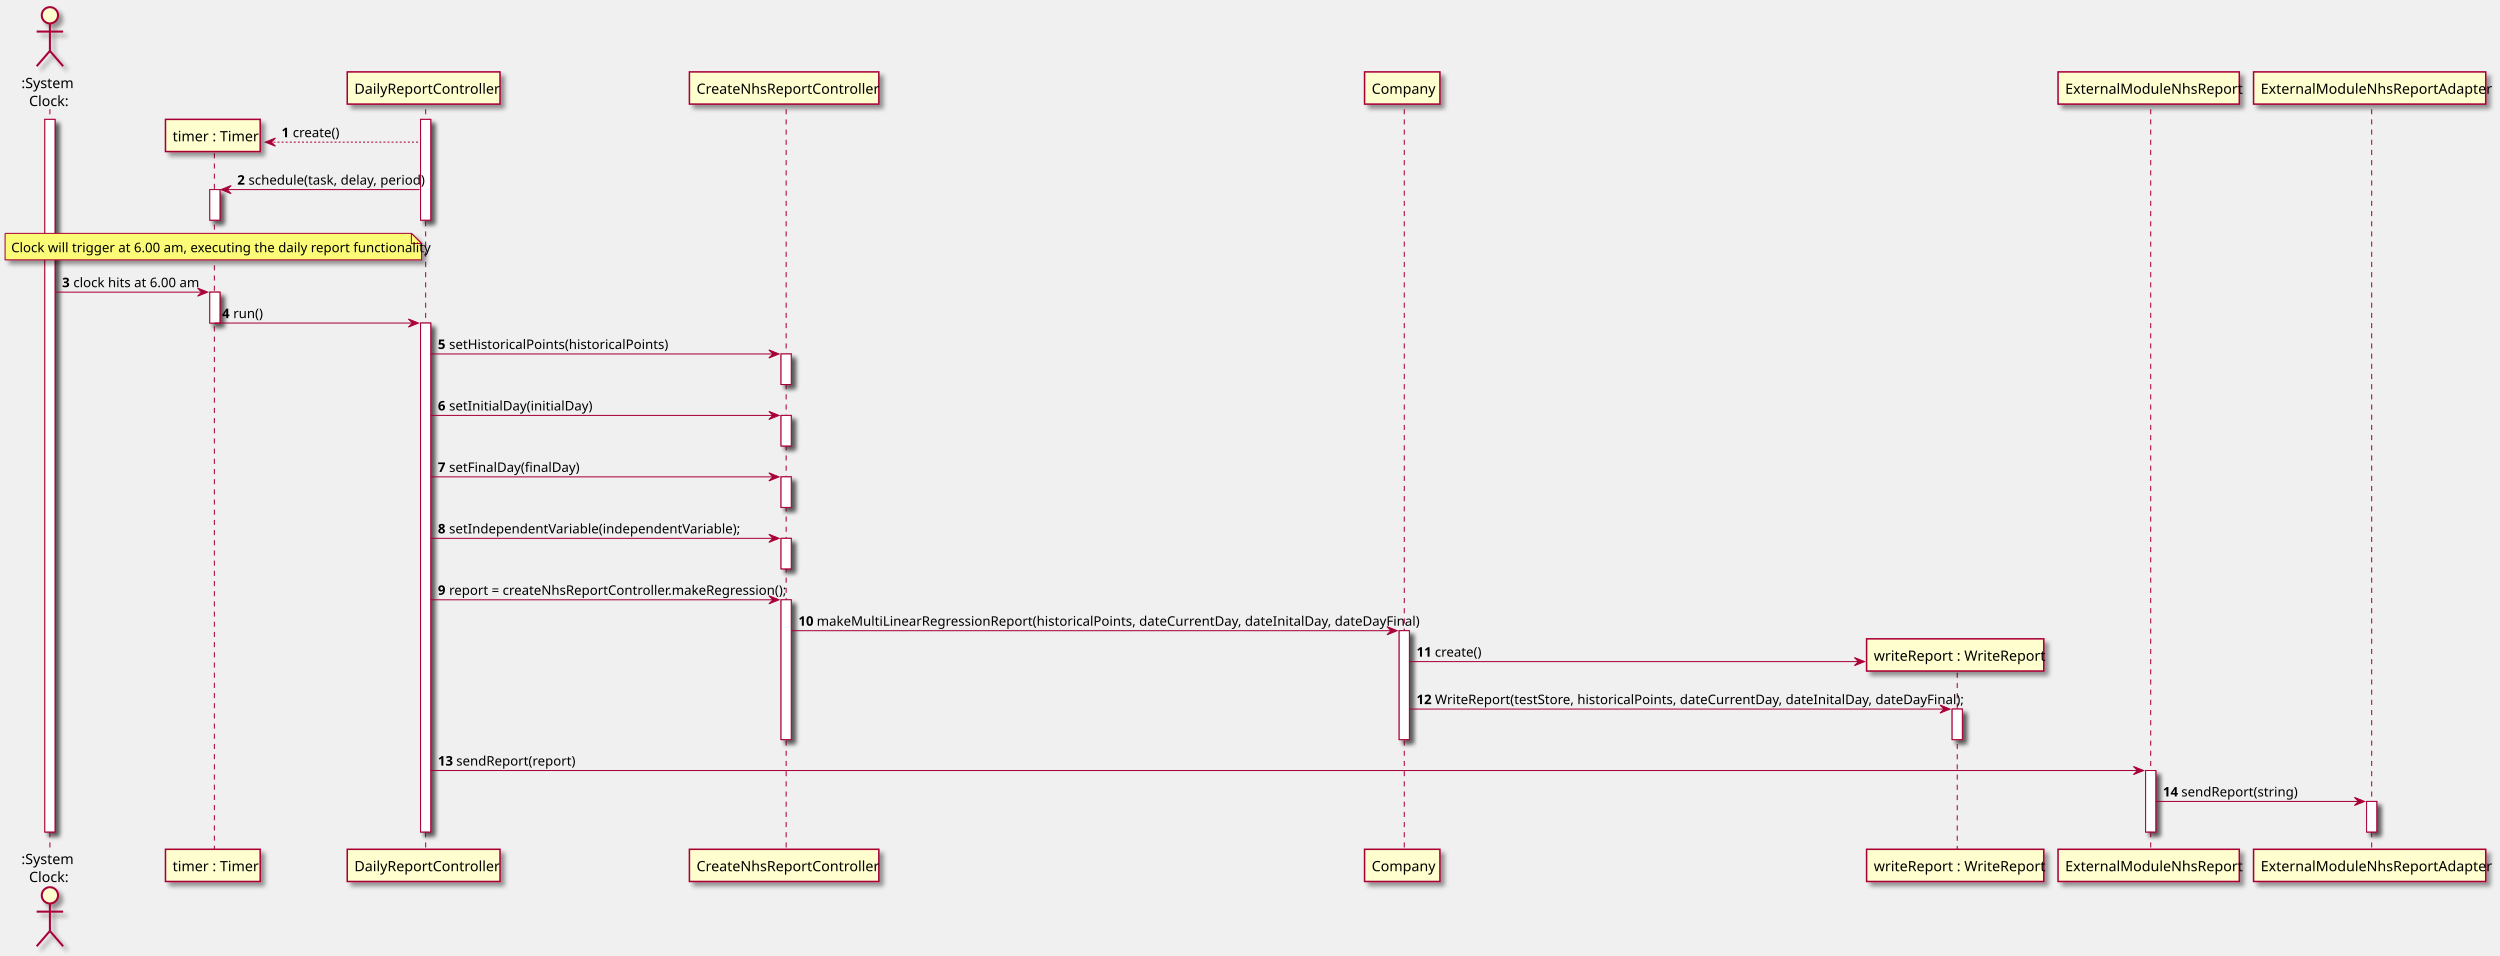
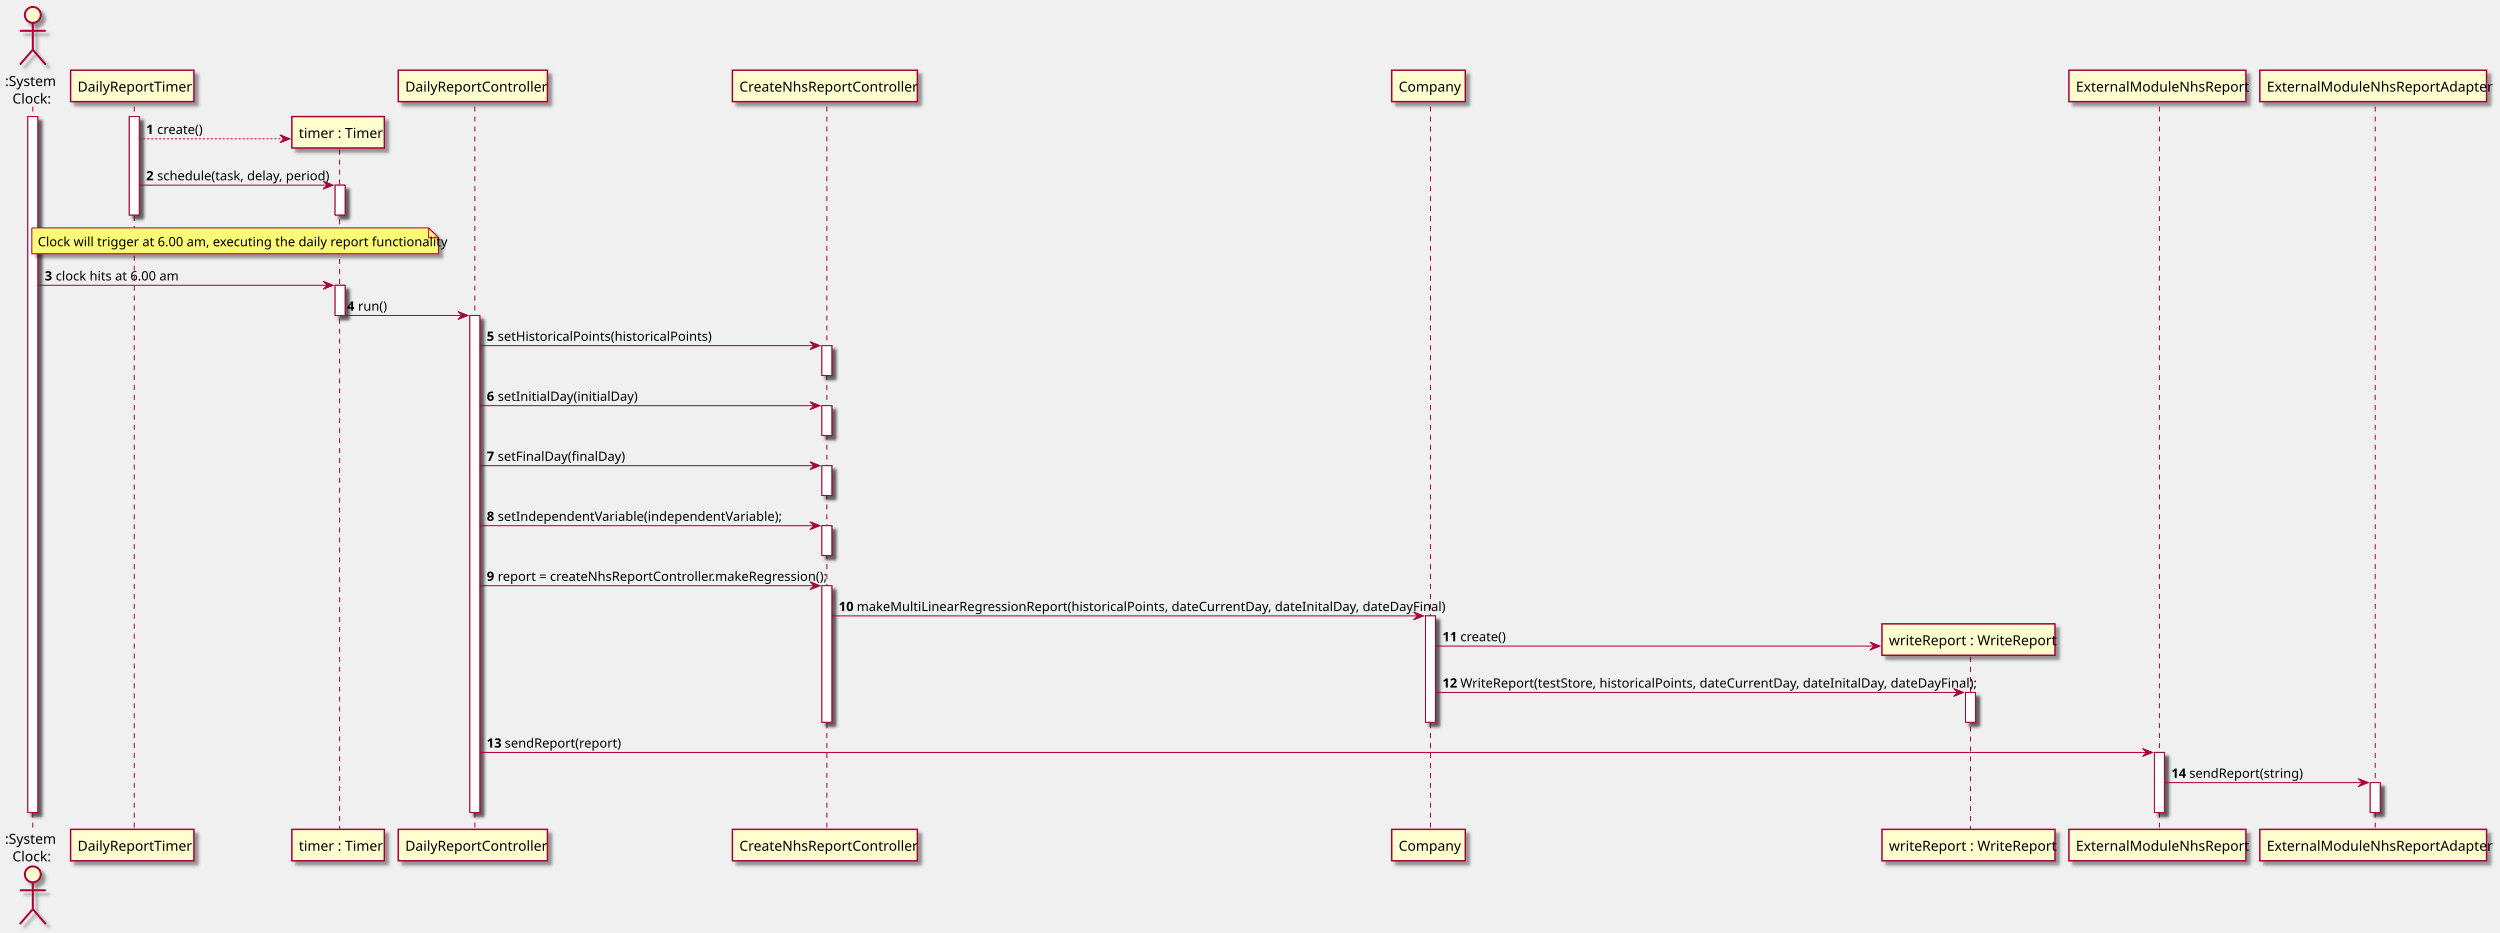
- <svg xmlns="http://www.w3.org/2000/svg" contentScriptType="application/ecmascript" contentStyleType="text/css" height="938px" preserveAspectRatio="none" style="width:2455px;height:938px;" version="1.1" viewBox="0 0 2455 938" width="2455px" zoomAndPan="magnify">
+ <svg xmlns="http://www.w3.org/2000/svg" contentScriptType="application/ecmascript" contentStyleType="text/css" height="938px" preserveAspectRatio="none" style="width:2514px;height:938px;" version="1.1" viewBox="0 0 2514 938" width="2514px" zoomAndPan="magnify">
  <defs>
-     <filter height="300%" id="fgn2eejkbqquc" width="300%" x="-1" y="-1">
+     <filter height="300%" id="fdcobgq03k10c" width="300%" x="-1" y="-1">
      <feGaussianBlur result="blurOut" stdDeviation="2.0" />
      <feColorMatrix in="blurOut" result="blurOut2" type="matrix" values="0 0 0 0 0 0 0 0 0 0 0 0 0 0 0 0 0 0 .4 0" />
      <feOffset dx="4.0" dy="4.0" in="blurOut2" result="blurOut3" />
      <feBlend in="SourceGraphic" in2="blurOut3" mode="normal" />
    </filter>
  </defs>
  <g>
-     <rect fill="#FFFFFF" filter="url(#fgn2eejkbqquc)" height="699.789" style="stroke:#A80036;stroke-width:1.0;" width="10" x="44" y="117.219" />
-     <rect fill="#FFFFFF" filter="url(#fgn2eejkbqquc)" height="30" style="stroke:#A80036;stroke-width:1.0;" width="10" x="206" y="186.18" />
-     <rect fill="#FFFFFF" filter="url(#fgn2eejkbqquc)" height="30.352" style="stroke:#A80036;stroke-width:1.0;" width="10" x="206" y="286.883" />
-     <rect fill="#FFFFFF" filter="url(#fgn2eejkbqquc)" height="98.961" style="stroke:#A80036;stroke-width:1.0;" width="10" x="413" y="117.219" />
-     <rect fill="#FFFFFF" filter="url(#fgn2eejkbqquc)" height="499.773" style="stroke:#A80036;stroke-width:1.0;" width="10" x="413" y="317.234" />
-     <rect fill="#FFFFFF" filter="url(#fgn2eejkbqquc)" height="30" style="stroke:#A80036;stroke-width:1.0;" width="10" x="767" y="347.586" />
-     <rect fill="#FFFFFF" filter="url(#fgn2eejkbqquc)" height="30" style="stroke:#A80036;stroke-width:1.0;" width="10" x="767" y="407.938" />
-     <rect fill="#FFFFFF" filter="url(#fgn2eejkbqquc)" height="30" style="stroke:#A80036;stroke-width:1.0;" width="10" x="767" y="468.289" />
-     <rect fill="#FFFFFF" filter="url(#fgn2eejkbqquc)" height="30" style="stroke:#A80036;stroke-width:1.0;" width="10" x="767" y="528.641" />
-     <rect fill="#FFFFFF" filter="url(#fgn2eejkbqquc)" height="137.312" style="stroke:#A80036;stroke-width:1.0;" width="10" x="767" y="588.992" />
-     <rect fill="#FFFFFF" filter="url(#fgn2eejkbqquc)" height="106.961" style="stroke:#A80036;stroke-width:1.0;" width="10" x="1374" y="619.344" />
-     <rect fill="#FFFFFF" filter="url(#fgn2eejkbqquc)" height="30" style="stroke:#A80036;stroke-width:1.0;" width="10" x="1917" y="696.305" />
-     <rect fill="#FFFFFF" filter="url(#fgn2eejkbqquc)" height="60.352" style="stroke:#A80036;stroke-width:1.0;" width="10" x="2107" y="756.656" />
-     <rect fill="#FFFFFF" filter="url(#fgn2eejkbqquc)" height="30" style="stroke:#A80036;stroke-width:1.0;" width="10" x="2324" y="787.008" />
-     <line style="stroke:#A80036;stroke-width:1.0;stroke-dasharray:5.0,5.0;" x1="49" x2="49" y1="107.219" y2="835.008" />
-     <line style="stroke:#A80036;stroke-width:1.0;stroke-dasharray:5.0,5.0;" x1="210.5" x2="210.5" y1="150.523" y2="835.008" />
-     <line style="stroke:#A80036;stroke-width:1.0;stroke-dasharray:5.0,5.0;" x1="418" x2="418" y1="107.219" y2="835.008" />
-     <line style="stroke:#A80036;stroke-width:1.0;stroke-dasharray:5.0,5.0;" x1="772" x2="772" y1="107.219" y2="835.008" />
-     <line style="stroke:#A80036;stroke-width:1.0;stroke-dasharray:5.0,5.0;" x1="1379" x2="1379" y1="107.219" y2="835.008" />
-     <line style="stroke:#A80036;stroke-width:1.0;stroke-dasharray:5.0,5.0;" x1="1922" x2="1922" y1="660.648" y2="835.008" />
-     <line style="stroke:#A80036;stroke-width:1.0;stroke-dasharray:5.0,5.0;" x1="2112" x2="2112" y1="107.219" y2="835.008" />
-     <line style="stroke:#A80036;stroke-width:1.0;stroke-dasharray:5.0,5.0;" x1="2329" x2="2329" y1="107.219" y2="835.008" />
-     <text fill="#000000" font-family="sans-serif" font-size="14" lengthAdjust="spacing" textLength="50" x="21" y="86.533">:System</text>
-     <text fill="#000000" font-family="sans-serif" font-size="14" lengthAdjust="spacing" textLength="39" x="28.5" y="104.143">Clock:</text>
-     <ellipse cx="49" cy="15" fill="#FEFECE" filter="url(#fgn2eejkbqquc)" rx="8" ry="8" style="stroke:#A80036;stroke-width:2.0;" />
-     <path d="M49,23 L49,50 M36,31 L62,31 M49,50 L36,65 M49,50 L62,65 " fill="none" filter="url(#fgn2eejkbqquc)" style="stroke:#A80036;stroke-width:2.0;" />
-     <text fill="#000000" font-family="sans-serif" font-size="14" lengthAdjust="spacing" textLength="50" x="21" y="848.541">:System</text>
-     <text fill="#000000" font-family="sans-serif" font-size="14" lengthAdjust="spacing" textLength="39" x="28.5" y="866.15">Clock:</text>
-     <ellipse cx="49" cy="879.227" fill="#FEFECE" filter="url(#fgn2eejkbqquc)" rx="8" ry="8" style="stroke:#A80036;stroke-width:2.0;" />
-     <path d="M49,887.227 L49,914.227 M36,895.227 L62,895.227 M49,914.227 L36,929.227 M49,914.227 L62,929.227 " fill="none" filter="url(#fgn2eejkbqquc)" style="stroke:#A80036;stroke-width:2.0;" />
-     <rect fill="#FEFECE" filter="url(#fgn2eejkbqquc)" height="31.609" style="stroke:#A80036;stroke-width:1.5;" width="93" x="162.5" y="834.008" />
-     <text fill="#000000" font-family="sans-serif" font-size="14" lengthAdjust="spacing" textLength="79" x="169.5" y="855.541">timer : Timer</text>
-     <rect fill="#FEFECE" filter="url(#fgn2eejkbqquc)" height="31.609" style="stroke:#A80036;stroke-width:1.5;" width="150" x="341" y="70.609" />
-     <text fill="#000000" font-family="sans-serif" font-size="14" lengthAdjust="spacing" textLength="136" x="348" y="92.143">DailyReportController</text>
-     <rect fill="#FEFECE" filter="url(#fgn2eejkbqquc)" height="31.609" style="stroke:#A80036;stroke-width:1.5;" width="150" x="341" y="834.008" />
-     <text fill="#000000" font-family="sans-serif" font-size="14" lengthAdjust="spacing" textLength="136" x="348" y="855.541">DailyReportController</text>
-     <rect fill="#FEFECE" filter="url(#fgn2eejkbqquc)" height="31.609" style="stroke:#A80036;stroke-width:1.5;" width="186" x="677" y="70.609" />
-     <text fill="#000000" font-family="sans-serif" font-size="14" lengthAdjust="spacing" textLength="172" x="684" y="92.143">CreateNhsReportController</text>
-     <rect fill="#FEFECE" filter="url(#fgn2eejkbqquc)" height="31.609" style="stroke:#A80036;stroke-width:1.5;" width="186" x="677" y="834.008" />
-     <text fill="#000000" font-family="sans-serif" font-size="14" lengthAdjust="spacing" textLength="172" x="684" y="855.541">CreateNhsReportController</text>
-     <rect fill="#FEFECE" filter="url(#fgn2eejkbqquc)" height="31.609" style="stroke:#A80036;stroke-width:1.5;" width="74" x="1340" y="70.609" />
-     <text fill="#000000" font-family="sans-serif" font-size="14" lengthAdjust="spacing" textLength="60" x="1347" y="92.143">Company</text>
-     <rect fill="#FEFECE" filter="url(#fgn2eejkbqquc)" height="31.609" style="stroke:#A80036;stroke-width:1.5;" width="74" x="1340" y="834.008" />
-     <text fill="#000000" font-family="sans-serif" font-size="14" lengthAdjust="spacing" textLength="60" x="1347" y="855.541">Company</text>
-     <rect fill="#FEFECE" filter="url(#fgn2eejkbqquc)" height="31.609" style="stroke:#A80036;stroke-width:1.5;" width="174" x="1833" y="834.008" />
-     <text fill="#000000" font-family="sans-serif" font-size="14" lengthAdjust="spacing" textLength="160" x="1840" y="855.541">writeReport : WriteReport</text>
-     <rect fill="#FEFECE" filter="url(#fgn2eejkbqquc)" height="31.609" style="stroke:#A80036;stroke-width:1.5;" width="178" x="2021" y="70.609" />
-     <text fill="#000000" font-family="sans-serif" font-size="14" lengthAdjust="spacing" textLength="164" x="2028" y="92.143">ExternalModuleNhsReport</text>
-     <rect fill="#FEFECE" filter="url(#fgn2eejkbqquc)" height="31.609" style="stroke:#A80036;stroke-width:1.5;" width="178" x="2021" y="834.008" />
-     <text fill="#000000" font-family="sans-serif" font-size="14" lengthAdjust="spacing" textLength="164" x="2028" y="855.541">ExternalModuleNhsReport</text>
-     <rect fill="#FEFECE" filter="url(#fgn2eejkbqquc)" height="31.609" style="stroke:#A80036;stroke-width:1.5;" width="228" x="2213" y="70.609" />
-     <text fill="#000000" font-family="sans-serif" font-size="14" lengthAdjust="spacing" textLength="214" x="2220" y="92.143">ExternalModuleNhsReportAdapter</text>
-     <rect fill="#FEFECE" filter="url(#fgn2eejkbqquc)" height="31.609" style="stroke:#A80036;stroke-width:1.5;" width="228" x="2213" y="834.008" />
-     <text fill="#000000" font-family="sans-serif" font-size="14" lengthAdjust="spacing" textLength="214" x="2220" y="855.541">ExternalModuleNhsReportAdapter</text>
-     <rect fill="#FFFFFF" filter="url(#fgn2eejkbqquc)" height="699.789" style="stroke:#A80036;stroke-width:1.0;" width="10" x="44" y="117.219" />
-     <rect fill="#FFFFFF" filter="url(#fgn2eejkbqquc)" height="30" style="stroke:#A80036;stroke-width:1.0;" width="10" x="206" y="186.18" />
-     <rect fill="#FFFFFF" filter="url(#fgn2eejkbqquc)" height="30.352" style="stroke:#A80036;stroke-width:1.0;" width="10" x="206" y="286.883" />
-     <rect fill="#FFFFFF" filter="url(#fgn2eejkbqquc)" height="98.961" style="stroke:#A80036;stroke-width:1.0;" width="10" x="413" y="117.219" />
-     <rect fill="#FFFFFF" filter="url(#fgn2eejkbqquc)" height="499.773" style="stroke:#A80036;stroke-width:1.0;" width="10" x="413" y="317.234" />
-     <rect fill="#FFFFFF" filter="url(#fgn2eejkbqquc)" height="30" style="stroke:#A80036;stroke-width:1.0;" width="10" x="767" y="347.586" />
-     <rect fill="#FFFFFF" filter="url(#fgn2eejkbqquc)" height="30" style="stroke:#A80036;stroke-width:1.0;" width="10" x="767" y="407.938" />
-     <rect fill="#FFFFFF" filter="url(#fgn2eejkbqquc)" height="30" style="stroke:#A80036;stroke-width:1.0;" width="10" x="767" y="468.289" />
-     <rect fill="#FFFFFF" filter="url(#fgn2eejkbqquc)" height="30" style="stroke:#A80036;stroke-width:1.0;" width="10" x="767" y="528.641" />
-     <rect fill="#FFFFFF" filter="url(#fgn2eejkbqquc)" height="137.312" style="stroke:#A80036;stroke-width:1.0;" width="10" x="767" y="588.992" />
-     <rect fill="#FFFFFF" filter="url(#fgn2eejkbqquc)" height="106.961" style="stroke:#A80036;stroke-width:1.0;" width="10" x="1374" y="619.344" />
-     <rect fill="#FFFFFF" filter="url(#fgn2eejkbqquc)" height="30" style="stroke:#A80036;stroke-width:1.0;" width="10" x="1917" y="696.305" />
-     <rect fill="#FFFFFF" filter="url(#fgn2eejkbqquc)" height="60.352" style="stroke:#A80036;stroke-width:1.0;" width="10" x="2107" y="756.656" />
-     <rect fill="#FFFFFF" filter="url(#fgn2eejkbqquc)" height="30" style="stroke:#A80036;stroke-width:1.0;" width="10" x="2324" y="787.008" />
-     <polygon fill="#A80036" points="270.5,135.57,260.5,139.57,270.5,143.57,266.5,139.57" style="stroke:#A80036;stroke-width:1.0;" />
-     <line style="stroke:#A80036;stroke-width:1.0;stroke-dasharray:2.0,2.0;" x1="264.5" x2="412" y1="139.57" y2="139.57" />
-     <text fill="#000000" font-family="sans-serif" font-size="13" font-weight="bold" lengthAdjust="spacing" textLength="7" x="276.5" y="134.714">1</text>
-     <text fill="#000000" font-family="sans-serif" font-size="13" lengthAdjust="spacing" textLength="44" x="287.5" y="134.714">create()</text>
-     <rect fill="#FEFECE" filter="url(#fgn2eejkbqquc)" height="31.609" style="stroke:#A80036;stroke-width:1.5;" width="93" x="162.5" y="117.219" />
-     <text fill="#000000" font-family="sans-serif" font-size="14" lengthAdjust="spacing" textLength="79" x="169.5" y="138.752">timer : Timer</text>
-     <polygon fill="#A80036" points="227,182.18,217,186.18,227,190.18,223,186.18" style="stroke:#A80036;stroke-width:1.0;" />
-     <line style="stroke:#A80036;stroke-width:1.0;" x1="221" x2="412" y1="186.18" y2="186.18" />
-     <text fill="#000000" font-family="sans-serif" font-size="13" font-weight="bold" lengthAdjust="spacing" textLength="7" x="233" y="181.323">2</text>
-     <text fill="#000000" font-family="sans-serif" font-size="13" lengthAdjust="spacing" textLength="167" x="244" y="181.323">schedule(task, delay, period)</text>
-     <path d="M5,229.18 L5,255.18 L414,255.18 L414,239.18 L404,229.18 L5,229.18 " fill="#FBFB77" filter="url(#fgn2eejkbqquc)" style="stroke:#A80036;stroke-width:1.0;" />
-     <path d="M404,229.18 L404,239.18 L414,239.18 L404,229.18 " fill="#FBFB77" style="stroke:#A80036;stroke-width:1.0;" />
-     <text fill="#000000" font-family="sans-serif" font-size="13" lengthAdjust="spacing" textLength="388" x="11" y="247.675">Clock will trigger at 6.00 am, executing the daily report functionality</text>
-     <polygon fill="#A80036" points="194,282.883,204,286.883,194,290.883,198,286.883" style="stroke:#A80036;stroke-width:1.0;" />
-     <line style="stroke:#A80036;stroke-width:1.0;" x1="54" x2="200" y1="286.883" y2="286.883" />
-     <text fill="#000000" font-family="sans-serif" font-size="13" font-weight="bold" lengthAdjust="spacing" textLength="7" x="61" y="282.026">3</text>
-     <text fill="#000000" font-family="sans-serif" font-size="13" lengthAdjust="spacing" textLength="122" x="72" y="282.026">clock hits at 6.00 am</text>
-     <polygon fill="#A80036" points="401,313.234,411,317.234,401,321.234,405,317.234" style="stroke:#A80036;stroke-width:1.0;" />
-     <line style="stroke:#A80036;stroke-width:1.0;" x1="211" x2="407" y1="317.234" y2="317.234" />
-     <text fill="#000000" font-family="sans-serif" font-size="13" font-weight="bold" lengthAdjust="spacing" textLength="7" x="218" y="312.378">4</text>
-     <text fill="#000000" font-family="sans-serif" font-size="13" lengthAdjust="spacing" textLength="26" x="229" y="312.378">run()</text>
-     <polygon fill="#A80036" points="755,343.586,765,347.586,755,351.586,759,347.586" style="stroke:#A80036;stroke-width:1.0;" />
-     <line style="stroke:#A80036;stroke-width:1.0;" x1="423" x2="761" y1="347.586" y2="347.586" />
-     <text fill="#000000" font-family="sans-serif" font-size="13" font-weight="bold" lengthAdjust="spacing" textLength="7" x="430" y="342.729">5</text>
-     <text fill="#000000" font-family="sans-serif" font-size="13" lengthAdjust="spacing" textLength="206" x="441" y="342.729">setHistoricalPoints(historicalPoints)</text>
-     <polygon fill="#A80036" points="755,403.938,765,407.938,755,411.938,759,407.938" style="stroke:#A80036;stroke-width:1.0;" />
-     <line style="stroke:#A80036;stroke-width:1.0;" x1="423" x2="761" y1="407.938" y2="407.938" />
-     <text fill="#000000" font-family="sans-serif" font-size="13" font-weight="bold" lengthAdjust="spacing" textLength="7" x="430" y="403.081">6</text>
-     <text fill="#000000" font-family="sans-serif" font-size="13" lengthAdjust="spacing" textLength="132" x="441" y="403.081">setInitialDay(initialDay)</text>
-     <polygon fill="#A80036" points="755,464.289,765,468.289,755,472.289,759,468.289" style="stroke:#A80036;stroke-width:1.0;" />
-     <line style="stroke:#A80036;stroke-width:1.0;" x1="423" x2="761" y1="468.289" y2="468.289" />
-     <text fill="#000000" font-family="sans-serif" font-size="13" font-weight="bold" lengthAdjust="spacing" textLength="7" x="430" y="463.433">7</text>
-     <text fill="#000000" font-family="sans-serif" font-size="13" lengthAdjust="spacing" textLength="123" x="441" y="463.433">setFinalDay(finalDay)</text>
-     <polygon fill="#A80036" points="755,524.641,765,528.641,755,532.641,759,528.641" style="stroke:#A80036;stroke-width:1.0;" />
-     <line style="stroke:#A80036;stroke-width:1.0;" x1="423" x2="761" y1="528.641" y2="528.641" />
-     <text fill="#000000" font-family="sans-serif" font-size="13" font-weight="bold" lengthAdjust="spacing" textLength="7" x="430" y="523.784">8</text>
-     <text fill="#000000" font-family="sans-serif" font-size="13" lengthAdjust="spacing" textLength="264" x="441" y="523.784">setIndependentVariable(independentVariable);</text>
-     <polygon fill="#A80036" points="755,584.992,765,588.992,755,592.992,759,588.992" style="stroke:#A80036;stroke-width:1.0;" />
-     <line style="stroke:#A80036;stroke-width:1.0;" x1="423" x2="761" y1="588.992" y2="588.992" />
-     <text fill="#000000" font-family="sans-serif" font-size="13" font-weight="bold" lengthAdjust="spacing" textLength="7" x="430" y="584.136">9</text>
-     <text fill="#000000" font-family="sans-serif" font-size="13" lengthAdjust="spacing" textLength="314" x="441" y="584.136">report = createNhsReportController.makeRegression();</text>
-     <polygon fill="#A80036" points="1362,615.344,1372,619.344,1362,623.344,1366,619.344" style="stroke:#A80036;stroke-width:1.0;" />
-     <line style="stroke:#A80036;stroke-width:1.0;" x1="777" x2="1368" y1="619.344" y2="619.344" />
-     <text fill="#000000" font-family="sans-serif" font-size="13" font-weight="bold" lengthAdjust="spacing" textLength="14" x="784" y="614.487">10</text>
-     <text fill="#000000" font-family="sans-serif" font-size="13" lengthAdjust="spacing" textLength="560" x="802" y="614.487">makeMultiLinearRegressionReport(historicalPoints, dateCurrentDay, dateInitalDay, dateDayFinal)</text>
-     <polygon fill="#A80036" points="1821,645.695,1831,649.695,1821,653.695,1825,649.695" style="stroke:#A80036;stroke-width:1.0;" />
-     <line style="stroke:#A80036;stroke-width:1.0;" x1="1384" x2="1827" y1="649.695" y2="649.695" />
-     <text fill="#000000" font-family="sans-serif" font-size="13" font-weight="bold" lengthAdjust="spacing" textLength="14" x="1391" y="644.839">11</text>
-     <text fill="#000000" font-family="sans-serif" font-size="13" lengthAdjust="spacing" textLength="44" x="1409" y="644.839">create()</text>
-     <rect fill="#FEFECE" filter="url(#fgn2eejkbqquc)" height="31.609" style="stroke:#A80036;stroke-width:1.5;" width="174" x="1833" y="627.344" />
-     <text fill="#000000" font-family="sans-serif" font-size="14" lengthAdjust="spacing" textLength="160" x="1840" y="648.877">writeReport : WriteReport</text>
-     <polygon fill="#A80036" points="1905,692.305,1915,696.305,1905,700.305,1909,696.305" style="stroke:#A80036;stroke-width:1.0;" />
-     <line style="stroke:#A80036;stroke-width:1.0;" x1="1384" x2="1911" y1="696.305" y2="696.305" />
-     <text fill="#000000" font-family="sans-serif" font-size="13" font-weight="bold" lengthAdjust="spacing" textLength="14" x="1391" y="691.448">12</text>
-     <text fill="#000000" font-family="sans-serif" font-size="13" lengthAdjust="spacing" textLength="496" x="1409" y="691.448">WriteReport(testStore, historicalPoints, dateCurrentDay, dateInitalDay, dateDayFinal);</text>
-     <polygon fill="#A80036" points="2095,752.656,2105,756.656,2095,760.656,2099,756.656" style="stroke:#A80036;stroke-width:1.0;" />
-     <line style="stroke:#A80036;stroke-width:1.0;" x1="423" x2="2101" y1="756.656" y2="756.656" />
-     <text fill="#000000" font-family="sans-serif" font-size="13" font-weight="bold" lengthAdjust="spacing" textLength="14" x="430" y="751.8">13</text>
-     <text fill="#000000" font-family="sans-serif" font-size="13" lengthAdjust="spacing" textLength="107" x="448" y="751.8">sendReport(report)</text>
-     <polygon fill="#A80036" points="2312,783.008,2322,787.008,2312,791.008,2316,787.008" style="stroke:#A80036;stroke-width:1.0;" />
-     <line style="stroke:#A80036;stroke-width:1.0;" x1="2117" x2="2318" y1="787.008" y2="787.008" />
-     <text fill="#000000" font-family="sans-serif" font-size="13" font-weight="bold" lengthAdjust="spacing" textLength="14" x="2124" y="782.151">14</text>
-     <text fill="#000000" font-family="sans-serif" font-size="13" lengthAdjust="spacing" textLength="106" x="2142" y="782.151">sendReport(string)</text>
+     <rect fill="#FFFFFF" filter="url(#fdcobgq03k10c)" height="699.789" style="stroke:#A80036;stroke-width:1.0;" width="10" x="28" y="117.219" />
+     <rect fill="#FFFFFF" filter="url(#fdcobgq03k10c)" height="98.961" style="stroke:#A80036;stroke-width:1.0;" width="10" x="130" y="117.219" />
+     <rect fill="#FFFFFF" filter="url(#fdcobgq03k10c)" height="30" style="stroke:#A80036;stroke-width:1.0;" width="10" x="337" y="186.18" />
+     <rect fill="#FFFFFF" filter="url(#fdcobgq03k10c)" height="30.352" style="stroke:#A80036;stroke-width:1.0;" width="10" x="337" y="286.883" />
+     <rect fill="#FFFFFF" filter="url(#fdcobgq03k10c)" height="499.773" style="stroke:#A80036;stroke-width:1.0;" width="10" x="472.5" y="317.234" />
+     <rect fill="#FFFFFF" filter="url(#fdcobgq03k10c)" height="30" style="stroke:#A80036;stroke-width:1.0;" width="10" x="826.5" y="347.586" />
+     <rect fill="#FFFFFF" filter="url(#fdcobgq03k10c)" height="30" style="stroke:#A80036;stroke-width:1.0;" width="10" x="826.5" y="407.938" />
+     <rect fill="#FFFFFF" filter="url(#fdcobgq03k10c)" height="30" style="stroke:#A80036;stroke-width:1.0;" width="10" x="826.5" y="468.289" />
+     <rect fill="#FFFFFF" filter="url(#fdcobgq03k10c)" height="30" style="stroke:#A80036;stroke-width:1.0;" width="10" x="826.5" y="528.641" />
+     <rect fill="#FFFFFF" filter="url(#fdcobgq03k10c)" height="137.312" style="stroke:#A80036;stroke-width:1.0;" width="10" x="826.5" y="588.992" />
+     <rect fill="#FFFFFF" filter="url(#fdcobgq03k10c)" height="106.961" style="stroke:#A80036;stroke-width:1.0;" width="10" x="1433.5" y="619.344" />
+     <rect fill="#FFFFFF" filter="url(#fdcobgq03k10c)" height="30" style="stroke:#A80036;stroke-width:1.0;" width="10" x="1976.5" y="696.305" />
+     <rect fill="#FFFFFF" filter="url(#fdcobgq03k10c)" height="60.352" style="stroke:#A80036;stroke-width:1.0;" width="10" x="2166.5" y="756.656" />
+     <rect fill="#FFFFFF" filter="url(#fdcobgq03k10c)" height="30" style="stroke:#A80036;stroke-width:1.0;" width="10" x="2383.5" y="787.008" />
+     <line style="stroke:#A80036;stroke-width:1.0;stroke-dasharray:5.0,5.0;" x1="33" x2="33" y1="107.219" y2="835.008" />
+     <line style="stroke:#A80036;stroke-width:1.0;stroke-dasharray:5.0,5.0;" x1="135" x2="135" y1="107.219" y2="835.008" />
+     <line style="stroke:#A80036;stroke-width:1.0;stroke-dasharray:5.0,5.0;" x1="341.5" x2="341.5" y1="150.523" y2="835.008" />
+     <line style="stroke:#A80036;stroke-width:1.0;stroke-dasharray:5.0,5.0;" x1="477.5" x2="477.5" y1="107.219" y2="835.008" />
+     <line style="stroke:#A80036;stroke-width:1.0;stroke-dasharray:5.0,5.0;" x1="831.5" x2="831.5" y1="107.219" y2="835.008" />
+     <line style="stroke:#A80036;stroke-width:1.0;stroke-dasharray:5.0,5.0;" x1="1438.5" x2="1438.5" y1="107.219" y2="835.008" />
+     <line style="stroke:#A80036;stroke-width:1.0;stroke-dasharray:5.0,5.0;" x1="1981.5" x2="1981.5" y1="660.648" y2="835.008" />
+     <line style="stroke:#A80036;stroke-width:1.0;stroke-dasharray:5.0,5.0;" x1="2171.5" x2="2171.5" y1="107.219" y2="835.008" />
+     <line style="stroke:#A80036;stroke-width:1.0;stroke-dasharray:5.0,5.0;" x1="2388.5" x2="2388.5" y1="107.219" y2="835.008" />
+     <text fill="#000000" font-family="sans-serif" font-size="14" lengthAdjust="spacing" textLength="50" x="5" y="86.533">:System</text>
+     <text fill="#000000" font-family="sans-serif" font-size="14" lengthAdjust="spacing" textLength="39" x="12.5" y="104.143">Clock:</text>
+     <ellipse cx="33" cy="15" fill="#FEFECE" filter="url(#fdcobgq03k10c)" rx="8" ry="8" style="stroke:#A80036;stroke-width:2.0;" />
+     <path d="M33,23 L33,50 M20,31 L46,31 M33,50 L20,65 M33,50 L46,65 " fill="none" filter="url(#fdcobgq03k10c)" style="stroke:#A80036;stroke-width:2.0;" />
+     <text fill="#000000" font-family="sans-serif" font-size="14" lengthAdjust="spacing" textLength="50" x="5" y="848.541">:System</text>
+     <text fill="#000000" font-family="sans-serif" font-size="14" lengthAdjust="spacing" textLength="39" x="12.5" y="866.15">Clock:</text>
+     <ellipse cx="33" cy="879.227" fill="#FEFECE" filter="url(#fdcobgq03k10c)" rx="8" ry="8" style="stroke:#A80036;stroke-width:2.0;" />
+     <path d="M33,887.227 L33,914.227 M20,895.227 L46,895.227 M33,914.227 L20,929.227 M33,914.227 L46,929.227 " fill="none" filter="url(#fdcobgq03k10c)" style="stroke:#A80036;stroke-width:2.0;" />
+     <rect fill="#FEFECE" filter="url(#fdcobgq03k10c)" height="31.609" style="stroke:#A80036;stroke-width:1.5;" width="124" x="71" y="70.609" />
+     <text fill="#000000" font-family="sans-serif" font-size="14" lengthAdjust="spacing" textLength="110" x="78" y="92.143">DailyReportTimer</text>
+     <rect fill="#FEFECE" filter="url(#fdcobgq03k10c)" height="31.609" style="stroke:#A80036;stroke-width:1.5;" width="124" x="71" y="834.008" />
+     <text fill="#000000" font-family="sans-serif" font-size="14" lengthAdjust="spacing" textLength="110" x="78" y="855.541">DailyReportTimer</text>
+     <rect fill="#FEFECE" filter="url(#fdcobgq03k10c)" height="31.609" style="stroke:#A80036;stroke-width:1.5;" width="93" x="293.5" y="834.008" />
+     <text fill="#000000" font-family="sans-serif" font-size="14" lengthAdjust="spacing" textLength="79" x="300.5" y="855.541">timer : Timer</text>
+     <rect fill="#FEFECE" filter="url(#fdcobgq03k10c)" height="31.609" style="stroke:#A80036;stroke-width:1.5;" width="150" x="400.5" y="70.609" />
+     <text fill="#000000" font-family="sans-serif" font-size="14" lengthAdjust="spacing" textLength="136" x="407.5" y="92.143">DailyReportController</text>
+     <rect fill="#FEFECE" filter="url(#fdcobgq03k10c)" height="31.609" style="stroke:#A80036;stroke-width:1.5;" width="150" x="400.5" y="834.008" />
+     <text fill="#000000" font-family="sans-serif" font-size="14" lengthAdjust="spacing" textLength="136" x="407.5" y="855.541">DailyReportController</text>
+     <rect fill="#FEFECE" filter="url(#fdcobgq03k10c)" height="31.609" style="stroke:#A80036;stroke-width:1.5;" width="186" x="736.5" y="70.609" />
+     <text fill="#000000" font-family="sans-serif" font-size="14" lengthAdjust="spacing" textLength="172" x="743.5" y="92.143">CreateNhsReportController</text>
+     <rect fill="#FEFECE" filter="url(#fdcobgq03k10c)" height="31.609" style="stroke:#A80036;stroke-width:1.5;" width="186" x="736.5" y="834.008" />
+     <text fill="#000000" font-family="sans-serif" font-size="14" lengthAdjust="spacing" textLength="172" x="743.5" y="855.541">CreateNhsReportController</text>
+     <rect fill="#FEFECE" filter="url(#fdcobgq03k10c)" height="31.609" style="stroke:#A80036;stroke-width:1.5;" width="74" x="1399.5" y="70.609" />
+     <text fill="#000000" font-family="sans-serif" font-size="14" lengthAdjust="spacing" textLength="60" x="1406.5" y="92.143">Company</text>
+     <rect fill="#FEFECE" filter="url(#fdcobgq03k10c)" height="31.609" style="stroke:#A80036;stroke-width:1.5;" width="74" x="1399.5" y="834.008" />
+     <text fill="#000000" font-family="sans-serif" font-size="14" lengthAdjust="spacing" textLength="60" x="1406.5" y="855.541">Company</text>
+     <rect fill="#FEFECE" filter="url(#fdcobgq03k10c)" height="31.609" style="stroke:#A80036;stroke-width:1.5;" width="174" x="1892.5" y="834.008" />
+     <text fill="#000000" font-family="sans-serif" font-size="14" lengthAdjust="spacing" textLength="160" x="1899.5" y="855.541">writeReport : WriteReport</text>
+     <rect fill="#FEFECE" filter="url(#fdcobgq03k10c)" height="31.609" style="stroke:#A80036;stroke-width:1.5;" width="178" x="2080.5" y="70.609" />
+     <text fill="#000000" font-family="sans-serif" font-size="14" lengthAdjust="spacing" textLength="164" x="2087.5" y="92.143">ExternalModuleNhsReport</text>
+     <rect fill="#FEFECE" filter="url(#fdcobgq03k10c)" height="31.609" style="stroke:#A80036;stroke-width:1.5;" width="178" x="2080.5" y="834.008" />
+     <text fill="#000000" font-family="sans-serif" font-size="14" lengthAdjust="spacing" textLength="164" x="2087.5" y="855.541">ExternalModuleNhsReport</text>
+     <rect fill="#FEFECE" filter="url(#fdcobgq03k10c)" height="31.609" style="stroke:#A80036;stroke-width:1.5;" width="228" x="2272.5" y="70.609" />
+     <text fill="#000000" font-family="sans-serif" font-size="14" lengthAdjust="spacing" textLength="214" x="2279.5" y="92.143">ExternalModuleNhsReportAdapter</text>
+     <rect fill="#FEFECE" filter="url(#fdcobgq03k10c)" height="31.609" style="stroke:#A80036;stroke-width:1.5;" width="228" x="2272.5" y="834.008" />
+     <text fill="#000000" font-family="sans-serif" font-size="14" lengthAdjust="spacing" textLength="214" x="2279.5" y="855.541">ExternalModuleNhsReportAdapter</text>
+     <rect fill="#FFFFFF" filter="url(#fdcobgq03k10c)" height="699.789" style="stroke:#A80036;stroke-width:1.0;" width="10" x="28" y="117.219" />
+     <rect fill="#FFFFFF" filter="url(#fdcobgq03k10c)" height="98.961" style="stroke:#A80036;stroke-width:1.0;" width="10" x="130" y="117.219" />
+     <rect fill="#FFFFFF" filter="url(#fdcobgq03k10c)" height="30" style="stroke:#A80036;stroke-width:1.0;" width="10" x="337" y="186.18" />
+     <rect fill="#FFFFFF" filter="url(#fdcobgq03k10c)" height="30.352" style="stroke:#A80036;stroke-width:1.0;" width="10" x="337" y="286.883" />
+     <rect fill="#FFFFFF" filter="url(#fdcobgq03k10c)" height="499.773" style="stroke:#A80036;stroke-width:1.0;" width="10" x="472.5" y="317.234" />
+     <rect fill="#FFFFFF" filter="url(#fdcobgq03k10c)" height="30" style="stroke:#A80036;stroke-width:1.0;" width="10" x="826.5" y="347.586" />
+     <rect fill="#FFFFFF" filter="url(#fdcobgq03k10c)" height="30" style="stroke:#A80036;stroke-width:1.0;" width="10" x="826.5" y="407.938" />
+     <rect fill="#FFFFFF" filter="url(#fdcobgq03k10c)" height="30" style="stroke:#A80036;stroke-width:1.0;" width="10" x="826.5" y="468.289" />
+     <rect fill="#FFFFFF" filter="url(#fdcobgq03k10c)" height="30" style="stroke:#A80036;stroke-width:1.0;" width="10" x="826.5" y="528.641" />
+     <rect fill="#FFFFFF" filter="url(#fdcobgq03k10c)" height="137.312" style="stroke:#A80036;stroke-width:1.0;" width="10" x="826.5" y="588.992" />
+     <rect fill="#FFFFFF" filter="url(#fdcobgq03k10c)" height="106.961" style="stroke:#A80036;stroke-width:1.0;" width="10" x="1433.5" y="619.344" />
+     <rect fill="#FFFFFF" filter="url(#fdcobgq03k10c)" height="30" style="stroke:#A80036;stroke-width:1.0;" width="10" x="1976.5" y="696.305" />
+     <rect fill="#FFFFFF" filter="url(#fdcobgq03k10c)" height="60.352" style="stroke:#A80036;stroke-width:1.0;" width="10" x="2166.5" y="756.656" />
+     <rect fill="#FFFFFF" filter="url(#fdcobgq03k10c)" height="30" style="stroke:#A80036;stroke-width:1.0;" width="10" x="2383.5" y="787.008" />
+     <polygon fill="#A80036" points="281.5,135.57,291.5,139.57,281.5,143.57,285.5,139.57" style="stroke:#A80036;stroke-width:1.0;" />
+     <line style="stroke:#A80036;stroke-width:1.0;stroke-dasharray:2.0,2.0;" x1="140" x2="287.5" y1="139.57" y2="139.57" />
+     <text fill="#000000" font-family="sans-serif" font-size="13" font-weight="bold" lengthAdjust="spacing" textLength="7" x="147" y="134.714">1</text>
+     <text fill="#000000" font-family="sans-serif" font-size="13" lengthAdjust="spacing" textLength="44" x="158" y="134.714">create()</text>
+     <rect fill="#FEFECE" filter="url(#fdcobgq03k10c)" height="31.609" style="stroke:#A80036;stroke-width:1.5;" width="93" x="293.5" y="117.219" />
+     <text fill="#000000" font-family="sans-serif" font-size="14" lengthAdjust="spacing" textLength="79" x="300.5" y="138.752">timer : Timer</text>
+     <polygon fill="#A80036" points="325,182.18,335,186.18,325,190.18,329,186.18" style="stroke:#A80036;stroke-width:1.0;" />
+     <line style="stroke:#A80036;stroke-width:1.0;" x1="140" x2="331" y1="186.18" y2="186.18" />
+     <text fill="#000000" font-family="sans-serif" font-size="13" font-weight="bold" lengthAdjust="spacing" textLength="7" x="147" y="181.323">2</text>
+     <text fill="#000000" font-family="sans-serif" font-size="13" lengthAdjust="spacing" textLength="167" x="158" y="181.323">schedule(task, delay, period)</text>
+     <path d="M32,229.18 L32,255.18 L441,255.18 L441,239.18 L431,229.18 L32,229.18 " fill="#FBFB77" filter="url(#fdcobgq03k10c)" style="stroke:#A80036;stroke-width:1.0;" />
+     <path d="M431,229.18 L431,239.18 L441,239.18 L431,229.18 " fill="#FBFB77" style="stroke:#A80036;stroke-width:1.0;" />
+     <text fill="#000000" font-family="sans-serif" font-size="13" lengthAdjust="spacing" textLength="388" x="38" y="247.675">Clock will trigger at 6.00 am, executing the daily report functionality</text>
+     <polygon fill="#A80036" points="325,282.883,335,286.883,325,290.883,329,286.883" style="stroke:#A80036;stroke-width:1.0;" />
+     <line style="stroke:#A80036;stroke-width:1.0;" x1="38" x2="331" y1="286.883" y2="286.883" />
+     <text fill="#000000" font-family="sans-serif" font-size="13" font-weight="bold" lengthAdjust="spacing" textLength="7" x="45" y="282.026">3</text>
+     <text fill="#000000" font-family="sans-serif" font-size="13" lengthAdjust="spacing" textLength="122" x="56" y="282.026">clock hits at 6.00 am</text>
+     <polygon fill="#A80036" points="460.5,313.234,470.5,317.234,460.5,321.234,464.5,317.234" style="stroke:#A80036;stroke-width:1.0;" />
+     <line style="stroke:#A80036;stroke-width:1.0;" x1="342" x2="466.5" y1="317.234" y2="317.234" />
+     <text fill="#000000" font-family="sans-serif" font-size="13" font-weight="bold" lengthAdjust="spacing" textLength="7" x="349" y="312.378">4</text>
+     <text fill="#000000" font-family="sans-serif" font-size="13" lengthAdjust="spacing" textLength="26" x="360" y="312.378">run()</text>
+     <polygon fill="#A80036" points="814.5,343.586,824.5,347.586,814.5,351.586,818.5,347.586" style="stroke:#A80036;stroke-width:1.0;" />
+     <line style="stroke:#A80036;stroke-width:1.0;" x1="482.5" x2="820.5" y1="347.586" y2="347.586" />
+     <text fill="#000000" font-family="sans-serif" font-size="13" font-weight="bold" lengthAdjust="spacing" textLength="7" x="489.5" y="342.729">5</text>
+     <text fill="#000000" font-family="sans-serif" font-size="13" lengthAdjust="spacing" textLength="206" x="500.5" y="342.729">setHistoricalPoints(historicalPoints)</text>
+     <polygon fill="#A80036" points="814.5,403.938,824.5,407.938,814.5,411.938,818.5,407.938" style="stroke:#A80036;stroke-width:1.0;" />
+     <line style="stroke:#A80036;stroke-width:1.0;" x1="482.5" x2="820.5" y1="407.938" y2="407.938" />
+     <text fill="#000000" font-family="sans-serif" font-size="13" font-weight="bold" lengthAdjust="spacing" textLength="7" x="489.5" y="403.081">6</text>
+     <text fill="#000000" font-family="sans-serif" font-size="13" lengthAdjust="spacing" textLength="132" x="500.5" y="403.081">setInitialDay(initialDay)</text>
+     <polygon fill="#A80036" points="814.5,464.289,824.5,468.289,814.5,472.289,818.5,468.289" style="stroke:#A80036;stroke-width:1.0;" />
+     <line style="stroke:#A80036;stroke-width:1.0;" x1="482.5" x2="820.5" y1="468.289" y2="468.289" />
+     <text fill="#000000" font-family="sans-serif" font-size="13" font-weight="bold" lengthAdjust="spacing" textLength="7" x="489.5" y="463.433">7</text>
+     <text fill="#000000" font-family="sans-serif" font-size="13" lengthAdjust="spacing" textLength="123" x="500.5" y="463.433">setFinalDay(finalDay)</text>
+     <polygon fill="#A80036" points="814.5,524.641,824.5,528.641,814.5,532.641,818.5,528.641" style="stroke:#A80036;stroke-width:1.0;" />
+     <line style="stroke:#A80036;stroke-width:1.0;" x1="482.5" x2="820.5" y1="528.641" y2="528.641" />
+     <text fill="#000000" font-family="sans-serif" font-size="13" font-weight="bold" lengthAdjust="spacing" textLength="7" x="489.5" y="523.784">8</text>
+     <text fill="#000000" font-family="sans-serif" font-size="13" lengthAdjust="spacing" textLength="264" x="500.5" y="523.784">setIndependentVariable(independentVariable);</text>
+     <polygon fill="#A80036" points="814.5,584.992,824.5,588.992,814.5,592.992,818.5,588.992" style="stroke:#A80036;stroke-width:1.0;" />
+     <line style="stroke:#A80036;stroke-width:1.0;" x1="482.5" x2="820.5" y1="588.992" y2="588.992" />
+     <text fill="#000000" font-family="sans-serif" font-size="13" font-weight="bold" lengthAdjust="spacing" textLength="7" x="489.5" y="584.136">9</text>
+     <text fill="#000000" font-family="sans-serif" font-size="13" lengthAdjust="spacing" textLength="314" x="500.5" y="584.136">report = createNhsReportController.makeRegression();</text>
+     <polygon fill="#A80036" points="1421.5,615.344,1431.5,619.344,1421.5,623.344,1425.5,619.344" style="stroke:#A80036;stroke-width:1.0;" />
+     <line style="stroke:#A80036;stroke-width:1.0;" x1="836.5" x2="1427.5" y1="619.344" y2="619.344" />
+     <text fill="#000000" font-family="sans-serif" font-size="13" font-weight="bold" lengthAdjust="spacing" textLength="14" x="843.5" y="614.487">10</text>
+     <text fill="#000000" font-family="sans-serif" font-size="13" lengthAdjust="spacing" textLength="560" x="861.5" y="614.487">makeMultiLinearRegressionReport(historicalPoints, dateCurrentDay, dateInitalDay, dateDayFinal)</text>
+     <polygon fill="#A80036" points="1880.5,645.695,1890.5,649.695,1880.5,653.695,1884.5,649.695" style="stroke:#A80036;stroke-width:1.0;" />
+     <line style="stroke:#A80036;stroke-width:1.0;" x1="1443.5" x2="1886.5" y1="649.695" y2="649.695" />
+     <text fill="#000000" font-family="sans-serif" font-size="13" font-weight="bold" lengthAdjust="spacing" textLength="14" x="1450.5" y="644.839">11</text>
+     <text fill="#000000" font-family="sans-serif" font-size="13" lengthAdjust="spacing" textLength="44" x="1468.5" y="644.839">create()</text>
+     <rect fill="#FEFECE" filter="url(#fdcobgq03k10c)" height="31.609" style="stroke:#A80036;stroke-width:1.5;" width="174" x="1892.5" y="627.344" />
+     <text fill="#000000" font-family="sans-serif" font-size="14" lengthAdjust="spacing" textLength="160" x="1899.5" y="648.877">writeReport : WriteReport</text>
+     <polygon fill="#A80036" points="1964.5,692.305,1974.5,696.305,1964.5,700.305,1968.5,696.305" style="stroke:#A80036;stroke-width:1.0;" />
+     <line style="stroke:#A80036;stroke-width:1.0;" x1="1443.5" x2="1970.5" y1="696.305" y2="696.305" />
+     <text fill="#000000" font-family="sans-serif" font-size="13" font-weight="bold" lengthAdjust="spacing" textLength="14" x="1450.5" y="691.448">12</text>
+     <text fill="#000000" font-family="sans-serif" font-size="13" lengthAdjust="spacing" textLength="496" x="1468.5" y="691.448">WriteReport(testStore, historicalPoints, dateCurrentDay, dateInitalDay, dateDayFinal);</text>
+     <polygon fill="#A80036" points="2154.5,752.656,2164.5,756.656,2154.5,760.656,2158.5,756.656" style="stroke:#A80036;stroke-width:1.0;" />
+     <line style="stroke:#A80036;stroke-width:1.0;" x1="482.5" x2="2160.5" y1="756.656" y2="756.656" />
+     <text fill="#000000" font-family="sans-serif" font-size="13" font-weight="bold" lengthAdjust="spacing" textLength="14" x="489.5" y="751.8">13</text>
+     <text fill="#000000" font-family="sans-serif" font-size="13" lengthAdjust="spacing" textLength="107" x="507.5" y="751.8">sendReport(report)</text>
+     <polygon fill="#A80036" points="2371.5,783.008,2381.5,787.008,2371.5,791.008,2375.5,787.008" style="stroke:#A80036;stroke-width:1.0;" />
+     <line style="stroke:#A80036;stroke-width:1.0;" x1="2176.5" x2="2377.5" y1="787.008" y2="787.008" />
+     <text fill="#000000" font-family="sans-serif" font-size="13" font-weight="bold" lengthAdjust="spacing" textLength="14" x="2183.5" y="782.151">14</text>
+     <text fill="#000000" font-family="sans-serif" font-size="13" lengthAdjust="spacing" textLength="106" x="2201.5" y="782.151">sendReport(string)</text>
  </g>
</svg>
